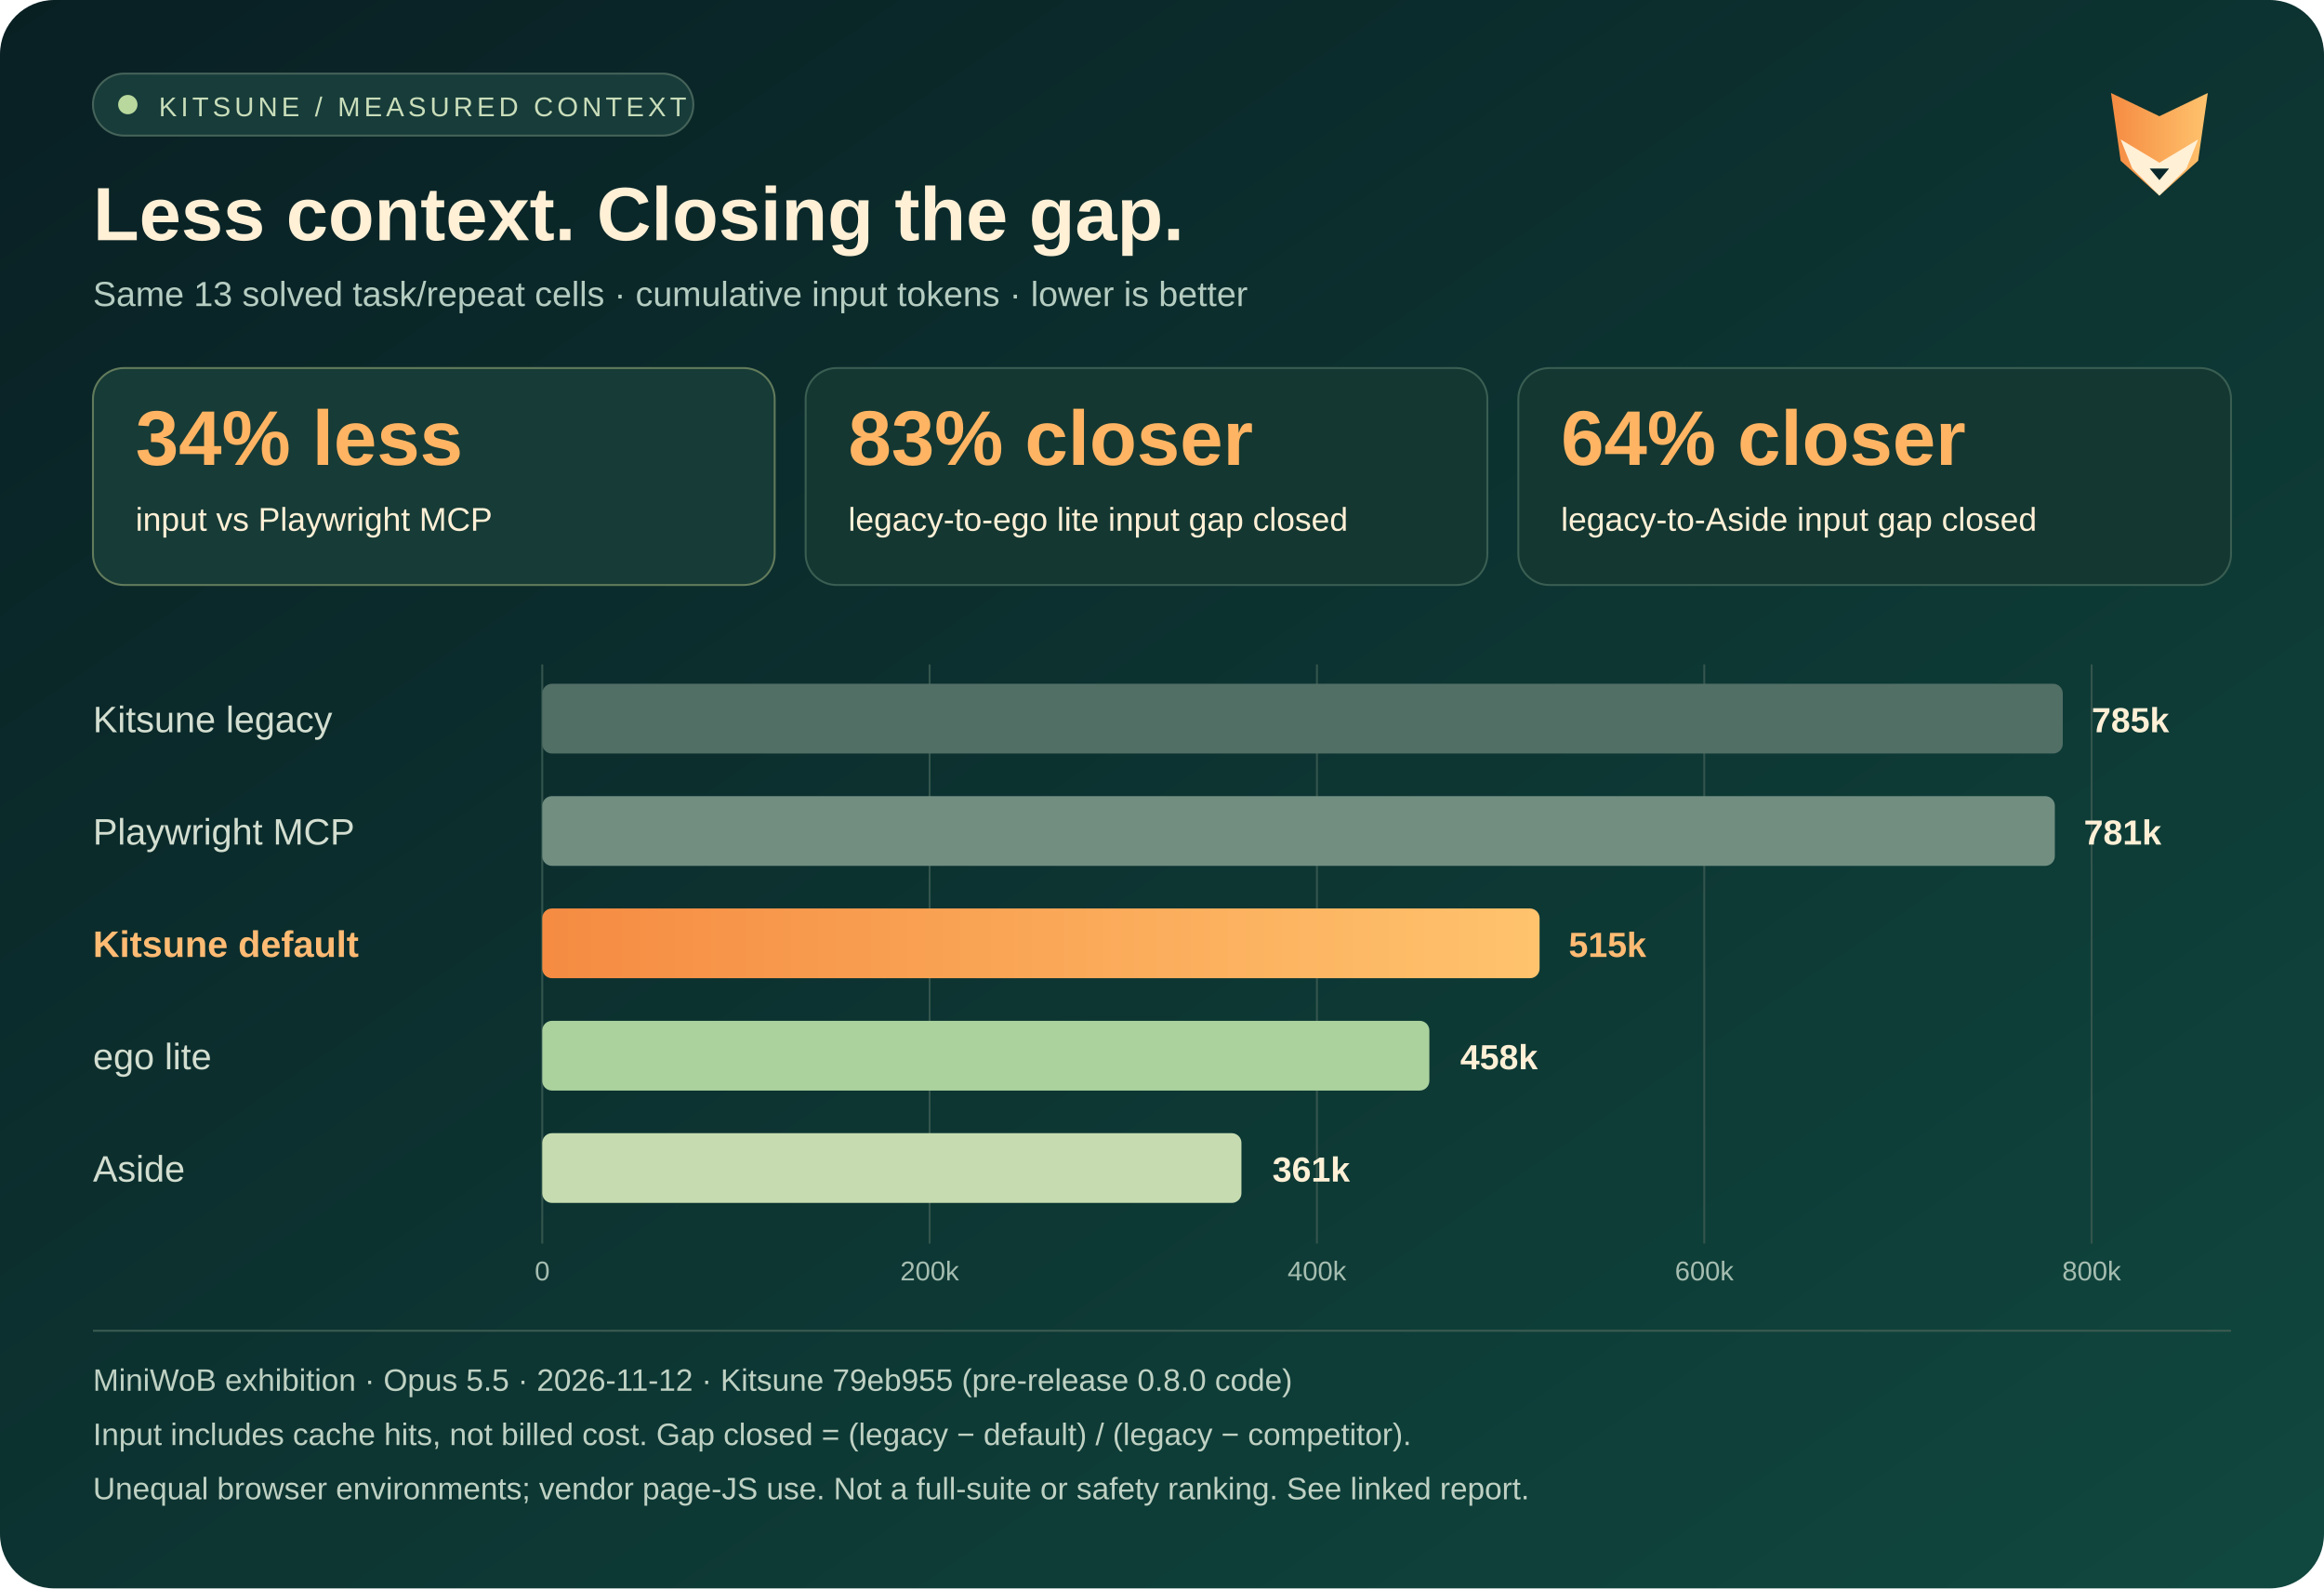
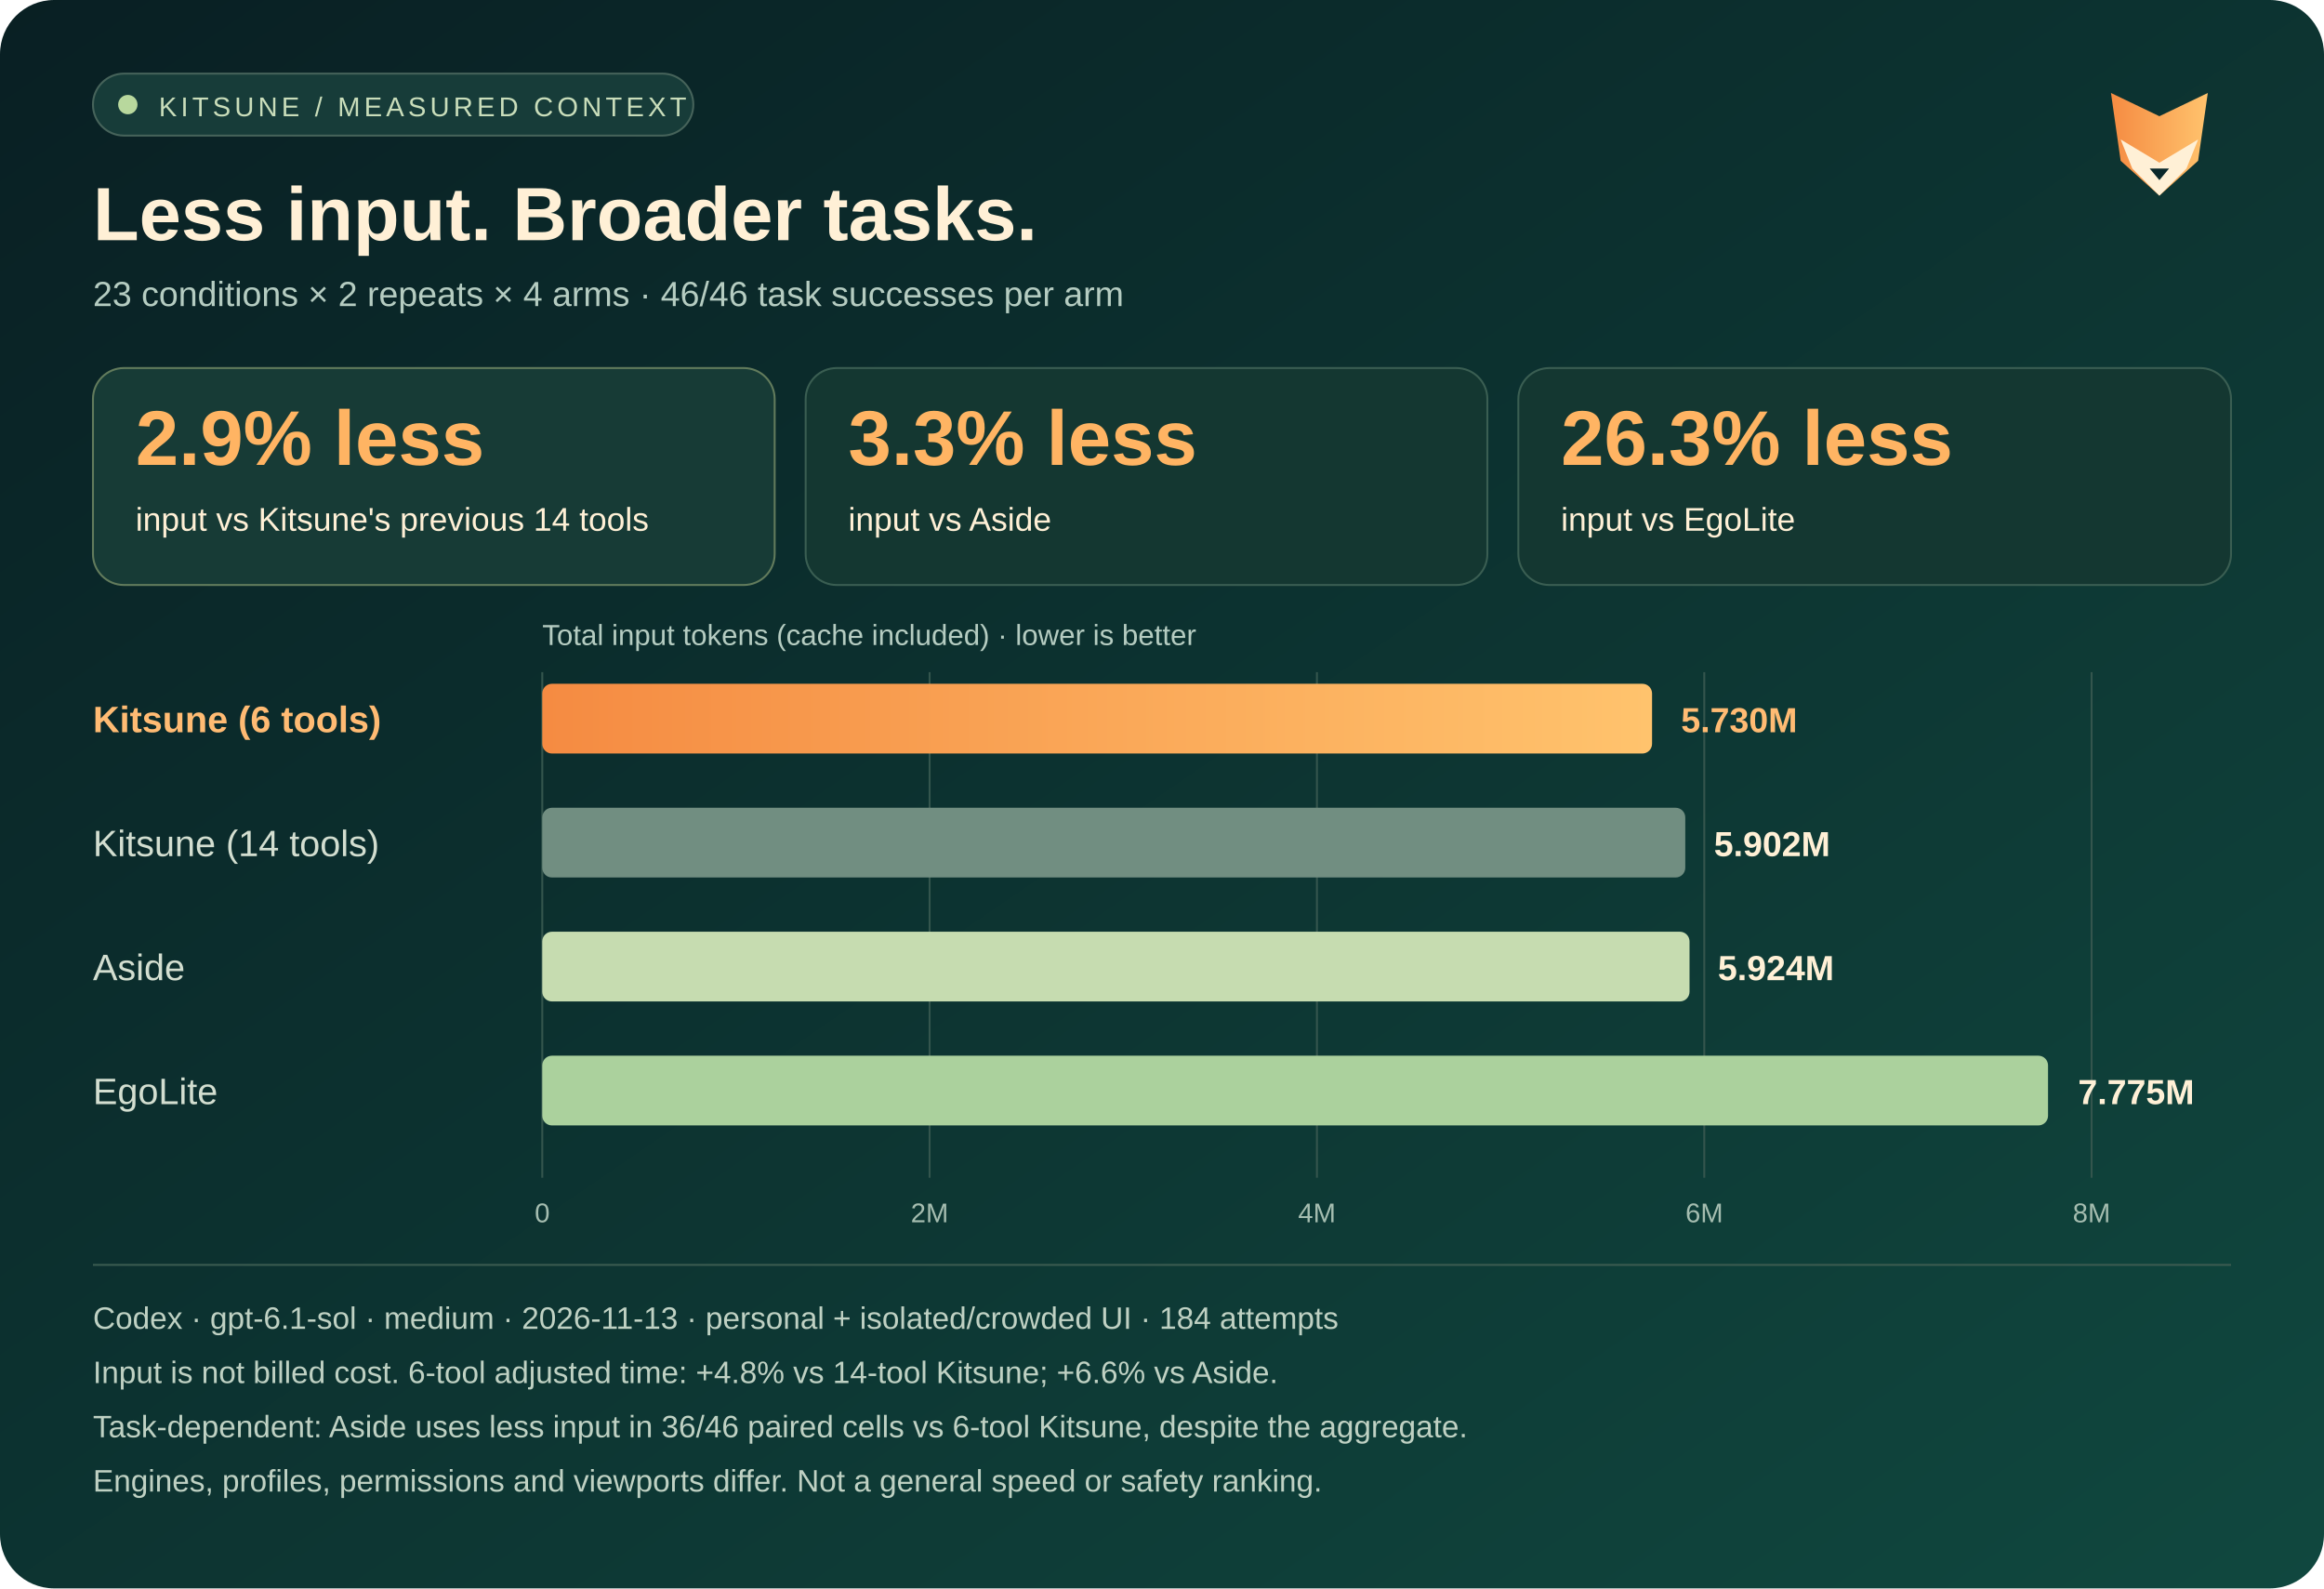
<svg xmlns="http://www.w3.org/2000/svg" width="1200" height="820" viewBox="0 0 1200 820" role="img" aria-labelledby="title desc">
  <defs>
    <linearGradient id="bg" x2="1" y2="1">
      <stop stop-color="#091f23" />
      <stop offset="1" stop-color="#10483f" />
    </linearGradient>
    <linearGradient id="fox">
      <stop stop-color="#f58b42" />
      <stop offset="1" stop-color="#ffc36d" />
    </linearGradient>
  </defs>
  <rect width="1200" height="820" rx="28" fill="url(#bg)" />
  <g font-family="Arial, Helvetica, sans-serif">
    <rect x="48" y="38" width="310" height="32" rx="16" fill="#173c39" stroke="#46635a" />
    <circle cx="66" cy="54" r="5" fill="#b8d89d" />
    <text x="82" y="60" fill="#c9ddba" font-size="14" letter-spacing="2">KITSUNE / MEASURED CONTEXT</text>
-     <text x="48" y="124" fill="#fff0d6" font-size="39" font-weight="700">Less context. Closing the gap.</text>
-     <text x="48" y="158" fill="#b5ccc1" font-size="18">Same 13 solved task/repeat cells · cumulative input tokens · lower is better</text>
+     <text x="48" y="124" fill="#fff0d6" font-size="39" font-weight="700">Less input. Broader tasks.</text>
+     <text x="48" y="158" fill="#b5ccc1" font-size="18">23 conditions × 2 repeats × 4 arms · 46/46 task successes per arm</text>
    <g transform="translate(1090 48)">
      <path d="M0 0 L25 12 L50 0 L45 35 L25 53 L5 35 Z" fill="url(#fox)" />
      <path d="M5 24 L25 36 L45 24 L39 39 L25 53 L11 39 Z" fill="#fff0d6" />
      <path d="M20 39 L30 39 L25 45 Z" fill="#09272a" />
    </g>
    <g>
      <rect x="48" y="190" width="352" height="112" rx="16" fill="#173b36" stroke="#627b5c" />
-       <text x="70" y="240" fill="#ffb463" font-size="40" font-weight="700">34% less</text>
-       <text x="70" y="274" fill="#fff0d6" font-size="17">input vs Playwright MCP</text>
+       <text x="70" y="240" fill="#ffb463" font-size="40" font-weight="700">2.9% less</text>
+       <text x="70" y="274" fill="#fff0d6" font-size="17">input vs Kitsune's previous 14 tools</text>
      <rect x="416" y="190" width="352" height="112" rx="16" fill="#143731" stroke="#3a5e52" />
-       <text x="438" y="240" fill="#ffb463" font-size="40" font-weight="700">83% closer</text>
-       <text x="438" y="274" fill="#fff0d6" font-size="17">legacy-to-ego lite input gap closed</text>
+       <text x="438" y="240" fill="#ffb463" font-size="40" font-weight="700">3.3% less</text>
+       <text x="438" y="274" fill="#fff0d6" font-size="17">input vs Aside</text>
      <rect x="784" y="190" width="368" height="112" rx="16" fill="#143731" stroke="#3a5e52" />
-       <text x="806" y="240" fill="#ffb463" font-size="40" font-weight="700">64% closer</text>
-       <text x="806" y="274" fill="#fff0d6" font-size="17">legacy-to-Aside input gap closed</text>
+       <text x="806" y="240" fill="#ffb463" font-size="40" font-weight="700">26.3% less</text>
+       <text x="806" y="274" fill="#fff0d6" font-size="17">input vs EgoLite</text>
    </g>
+     <text x="280" y="333" fill="#b5ccc1" font-size="15">Total input tokens (cache included) · lower is better</text>
    <g stroke="#34554d" stroke-width="1">
-       <path d="M280 343 V642 M480 343 V642 M680 343 V642 M880 343 V642 M1080 343 V642" />
+       <path d="M280 347 V608 M480 347 V608 M680 347 V608 M880 347 V608 M1080 347 V608" />
    </g>
    <g font-size="19" fill="#d3ded0">
-       <text x="48" y="378">Kitsune legacy</text>
-       <text x="48" y="436">Playwright MCP</text>
-       <text x="48" y="494" fill="#ffbb73" font-weight="700">Kitsune default</text>
-       <text x="48" y="552">ego lite</text>
-       <text x="48" y="610">Aside</text>
+       <text x="48" y="378" fill="#ffbb73" font-weight="700">Kitsune (6 tools)</text>
+       <text x="48" y="442">Kitsune (14 tools)</text>
+       <text x="48" y="506">Aside</text>
+       <text x="48" y="570">EgoLite</text>
    </g>
-     <rect x="280" y="353" width="785.115" height="36" rx="5" fill="#526f66" />
-     <rect x="280" y="411" width="781.019" height="36" rx="5" fill="#718e81" />
-     <rect x="280" y="469" width="514.964" height="36" rx="5" fill="url(#fox)" />
-     <rect x="280" y="527" width="458.052" height="36" rx="5" fill="#abd19d" />
-     <rect x="280" y="585" width="361.014" height="36" rx="5" fill="#c6dcb0" />
+     <g id="input-bars">
+       <rect id="input-kitsune-code-first" x="280" y="353" width="573.044" height="36" rx="5" fill="url(#fox)" />
+       <rect id="input-kitsune-default" x="280" y="417" width="590.195" height="36" rx="5" fill="#718e81" />
+       <rect id="input-aside" x="280" y="481" width="592.388" height="36" rx="5" fill="#c6dcb0" />
+       <rect id="input-ego" x="280" y="545" width="777.505" height="36" rx="5" fill="#abd19d" />
+     </g>
    <g font-size="18" font-weight="700" fill="#fff0d6">
-       <text x="1080" y="378">785k</text>
-       <text x="1076" y="436">781k</text>
-       <text x="810" y="494" fill="#ffbb73">515k</text>
-       <text x="754" y="552">458k</text>
-       <text x="657" y="610">361k</text>
+       <text x="868" y="378" fill="#ffbb73">5.730M</text>
+       <text x="885" y="442">5.902M</text>
+       <text x="887" y="506">5.924M</text>
+       <text x="1073" y="570">7.775M</text>
    </g>
    <g font-size="14" fill="#a5bdb0" text-anchor="middle">
-       <text x="280" y="661">0</text>
-       <text x="480" y="661">200k</text>
-       <text x="680" y="661">400k</text>
-       <text x="880" y="661">600k</text>
-       <text x="1080" y="661">800k</text>
+       <text x="280" y="631">0</text>
+       <text x="480" y="631">2M</text>
+       <text x="680" y="631">4M</text>
+       <text x="880" y="631">6M</text>
+       <text x="1080" y="631">8M</text>
    </g>
-     <path d="M48 687 H1152" stroke="#3b5b50" />
+     <path d="M48 653 H1152" stroke="#3b5b50" />
    <g font-size="16" fill="#bfd1c3">
-       <text x="48" y="718">MiniWoB exhibition · Opus 5.5 · 2026-11-12 · Kitsune 79eb955 (pre-release 0.8.0 code)</text>
-       <text x="48" y="746">Input includes cache hits, not billed cost. Gap closed = (legacy − default) / (legacy − competitor).</text>
-       <text x="48" y="774">Unequal browser environments; vendor page-JS use. Not a full-suite or safety ranking. See linked report.</text>
+       <text x="48" y="686">Codex · gpt-6.1-sol · medium · 2026-11-13 · personal + isolated/crowded UI · 184 attempts</text>
+       <text x="48" y="714">Input is not billed cost. 6-tool adjusted time: +4.8% vs 14-tool Kitsune; +6.6% vs Aside.</text>
+       <text x="48" y="742">Task-dependent: Aside uses less input in 36/46 paired cells vs 6-tool Kitsune, despite the aggregate.</text>
+       <text x="48" y="770">Engines, profiles, permissions and viewports differ. Not a general speed or safety ranking.</text>
    </g>
  </g>
</svg>
